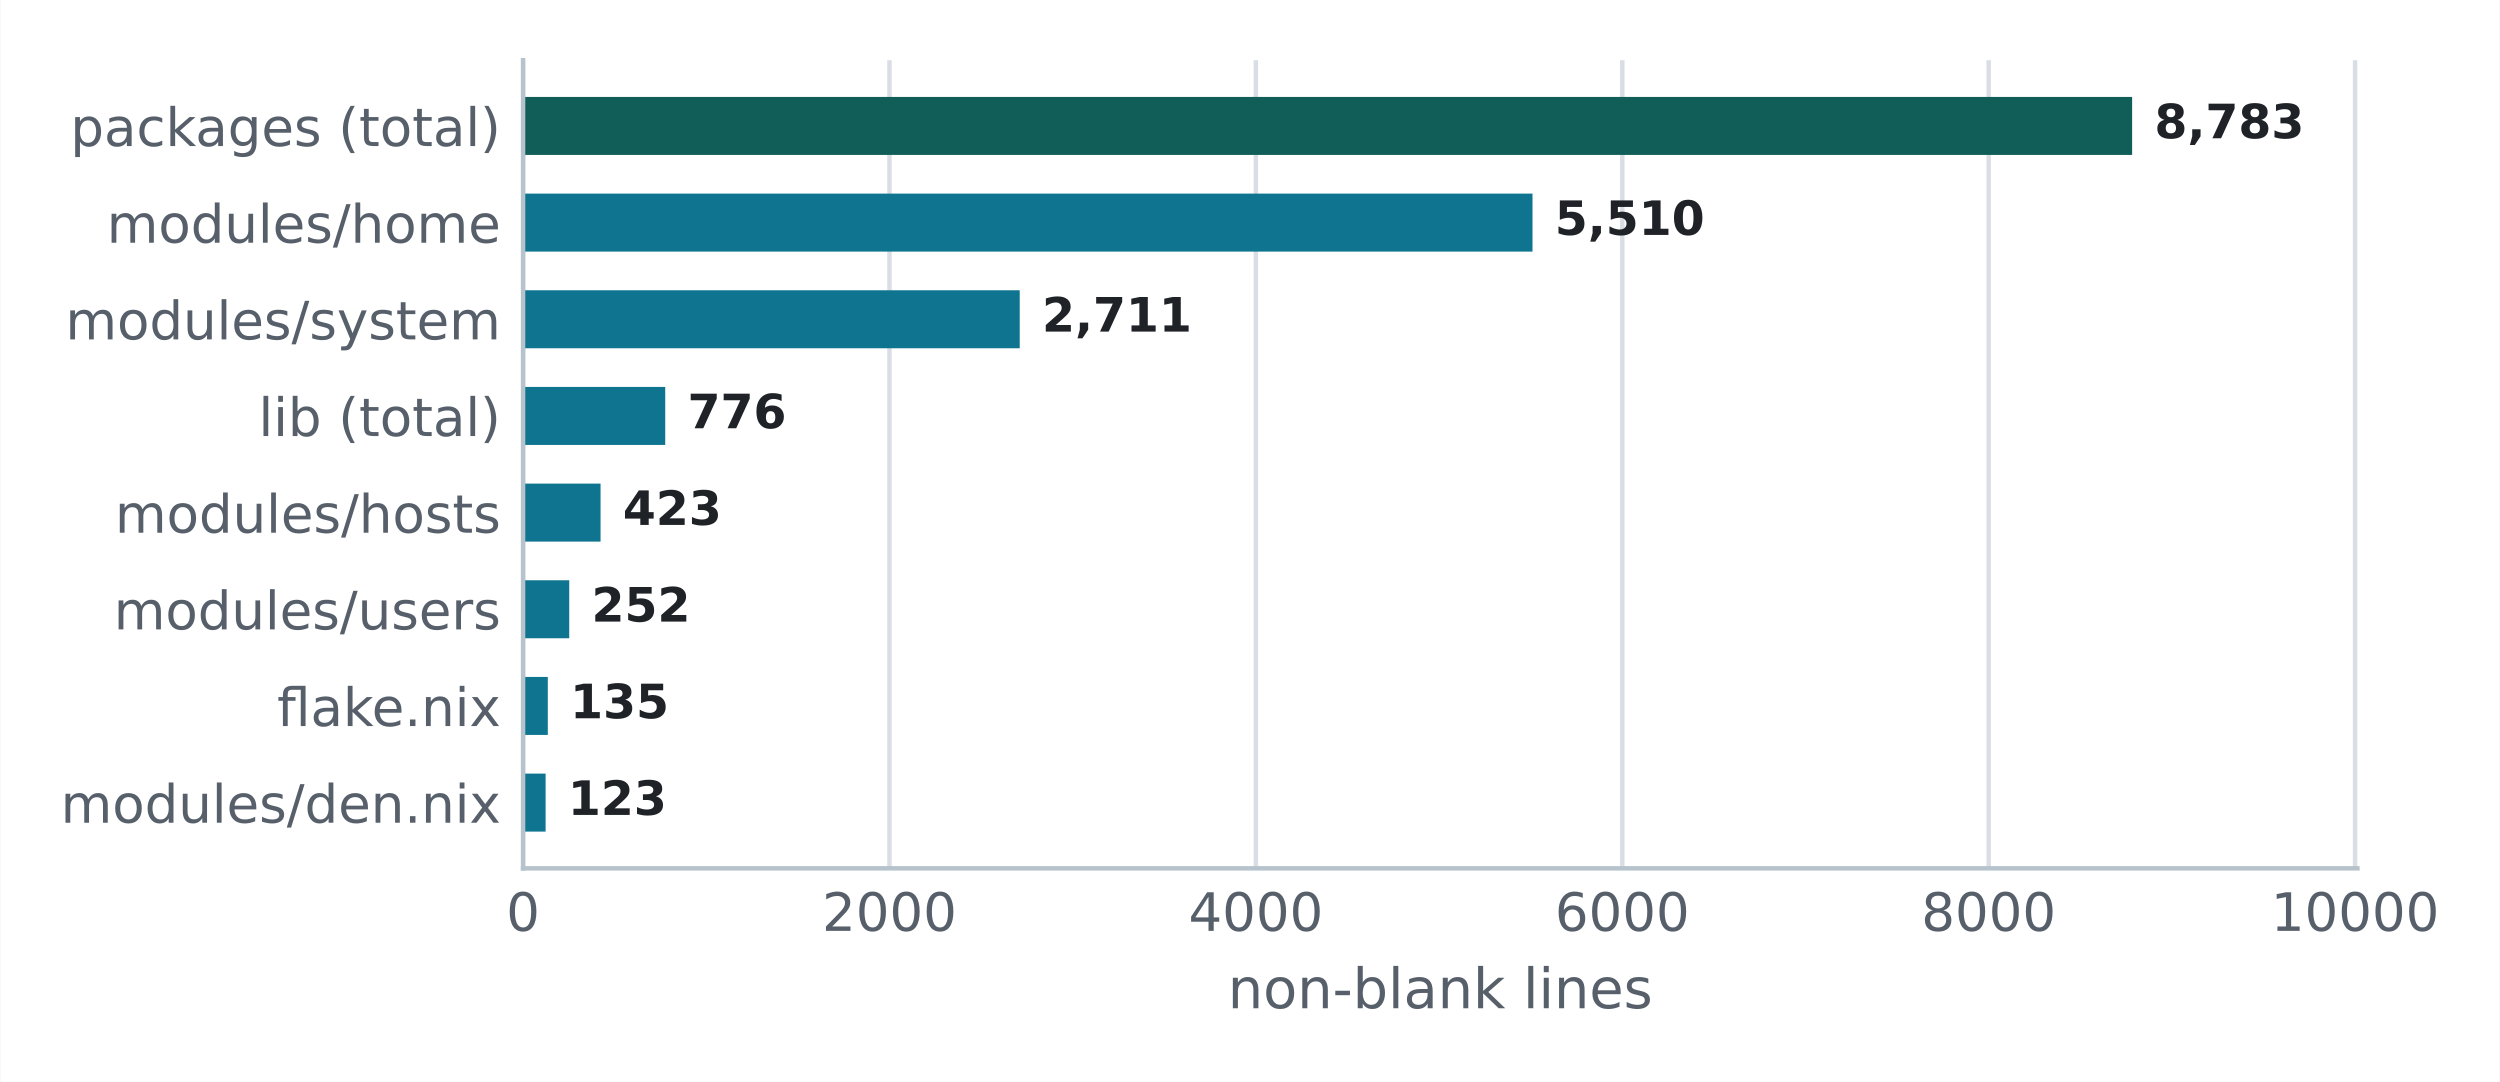
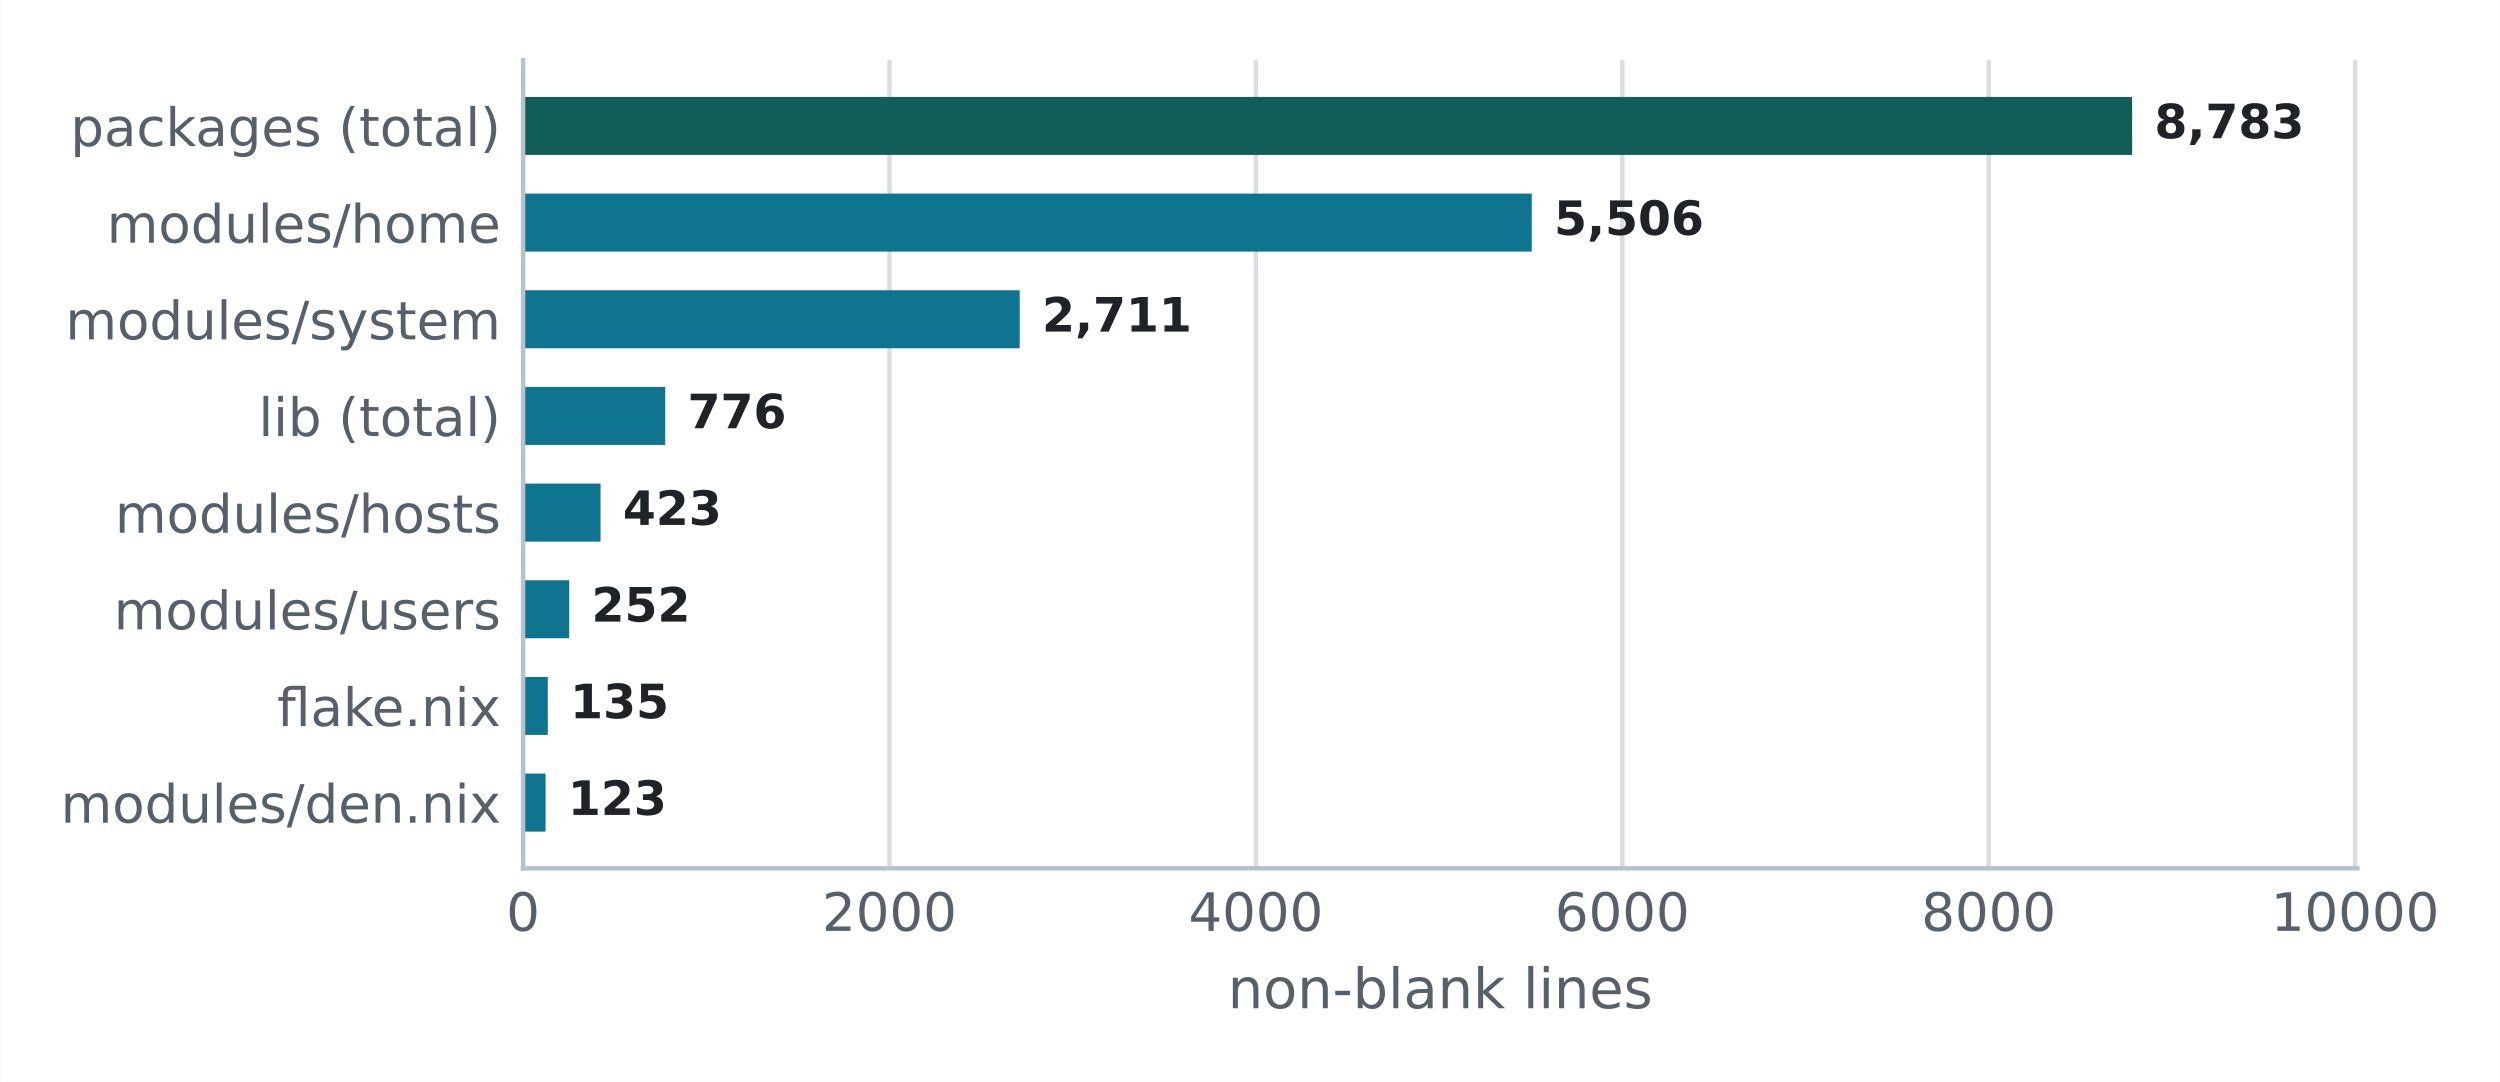
<svg xmlns="http://www.w3.org/2000/svg" xmlns:xlink="http://www.w3.org/1999/xlink" width="996" height="431" viewBox="0 0 448.323 194.078" version="1.1">
  <defs>
    <style type="text/css">*{stroke-linejoin: round; stroke-linecap: butt}</style>
  </defs>
  <g id="figure_1">
    <g id="patch_1">
      <path d="M 0 194.078  L 448.323 194.078  L 448.323 0  L 0 0  z " style="fill: #ffffff" />
    </g>
    <g id="axes_1">
      <g id="patch_2">
        <path d="M 93.751 155.778  L 422.827 155.778  L 422.827 10.8  L 93.751 10.8  z " style="fill: #ffffff" />
      </g>
      <g id="matplotlib.axis_1">
        <g id="xtick_1">
          <g id="line2d_1">
            <path d="M 93.751 155.778  L 93.751 10.8  " clip-path="url(#p21f527a588)" style="fill: none; stroke: #d8dee4; stroke-width: 0.8; stroke-linecap: square" />
          </g>
          <g id="line2d_2" />
          <g id="text_1">
            <g style="fill: #57606a" transform="translate(90.72875 166.9954) scale(0.095 -0.095)">
              <defs>
                <path id="DejaVuSans-13" d="M 2034 4250  Q 1547 4250 1301 3770  Q 1056 3291 1056 2328  Q 1056 1369 1301 889  Q 1547 409 2034 409  Q 2525 409 2770 889  Q 3016 1369 3016 2328  Q 3016 3291 2770 3770  Q 2525 4250 2034 4250  z M 2034 4750  Q 2819 4750 3233 4129  Q 3647 3509 3647 2328  Q 3647 1150 3233 529  Q 2819 -91 2034 -91  Q 1250 -91 836 529  Q 422 1150 422 2328  Q 422 3509 836 4129  Q 1250 4750 2034 4750  z " transform="scale(0.015625)" />
              </defs>
              <use xlink:href="#DejaVuSans-13" />
            </g>
          </g>
        </g>
        <g id="xtick_2">
          <g id="line2d_3">
            <path d="M 159.483 155.778  L 159.483 10.8  " clip-path="url(#p21f527a588)" style="fill: none; stroke: #d8dee4; stroke-width: 0.8; stroke-linecap: square" />
          </g>
          <g id="line2d_4" />
          <g id="text_2">
            <g style="fill: #57606a" transform="translate(147.3944 166.9954) scale(0.095 -0.095)">
              <defs>
                <path id="DejaVuSans-15" d="M 1228 531  L 3431 531  L 3431 0  L 469 0  L 469 531  Q 828 903 1448 1529  Q 2069 2156 2228 2338  Q 2531 2678 2651 2914  Q 2772 3150 2772 3378  Q 2772 3750 2511 3984  Q 2250 4219 1831 4219  Q 1534 4219 1204 4116  Q 875 4013 500 3803  L 500 4441  Q 881 4594 1212 4672  Q 1544 4750 1819 4750  Q 2544 4750 2975 4387  Q 3406 4025 3406 3419  Q 3406 3131 3298 2873  Q 3191 2616 2906 2266  Q 2828 2175 2409 1742  Q 1991 1309 1228 531  z " transform="scale(0.015625)" />
              </defs>
              <use xlink:href="#DejaVuSans-15" />
              <use xlink:href="#DejaVuSans-13" transform="translate(63.625 0)" />
              <use xlink:href="#DejaVuSans-13" transform="translate(127.25 0)" />
              <use xlink:href="#DejaVuSans-13" transform="translate(190.875 0)" />
            </g>
          </g>
        </g>
        <g id="xtick_3">
          <g id="line2d_5">
            <path d="M 225.215 155.778  L 225.215 10.8  " clip-path="url(#p21f527a588)" style="fill: none; stroke: #d8dee4; stroke-width: 0.8; stroke-linecap: square" />
          </g>
          <g id="line2d_6" />
          <g id="text_3">
            <g style="fill: #57606a" transform="translate(213.1267 166.9954) scale(0.095 -0.095)">
              <defs>
                <path id="DejaVuSans-17" d="M 2419 4116  L 825 1625  L 2419 1625  L 2419 4116  z M 2253 4666  L 3047 4666  L 3047 1625  L 3713 1625  L 3713 1100  L 3047 1100  L 3047 0  L 2419 0  L 2419 1100  L 313 1100  L 313 1709  L 2253 4666  z " transform="scale(0.015625)" />
              </defs>
              <use xlink:href="#DejaVuSans-17" />
              <use xlink:href="#DejaVuSans-13" transform="translate(63.625 0)" />
              <use xlink:href="#DejaVuSans-13" transform="translate(127.25 0)" />
              <use xlink:href="#DejaVuSans-13" transform="translate(190.875 0)" />
            </g>
          </g>
        </g>
        <g id="xtick_4">
          <g id="line2d_7">
            <path d="M 290.948 155.778  L 290.948 10.8  " clip-path="url(#p21f527a588)" style="fill: none; stroke: #d8dee4; stroke-width: 0.8; stroke-linecap: square" />
          </g>
          <g id="line2d_8" />
          <g id="text_4">
            <g style="fill: #57606a" transform="translate(278.859 166.9954) scale(0.095 -0.095)">
              <defs>
                <path id="DejaVuSans-19" d="M 2113 2584  Q 1688 2584 1439 2293  Q 1191 2003 1191 1497  Q 1191 994 1439 701  Q 1688 409 2113 409  Q 2538 409 2786 701  Q 3034 994 3034 1497  Q 3034 2003 2786 2293  Q 2538 2584 2113 2584  z M 3366 4563  L 3366 3988  Q 3128 4100 2886 4159  Q 2644 4219 2406 4219  Q 1781 4219 1451 3797  Q 1122 3375 1075 2522  Q 1259 2794 1537 2939  Q 1816 3084 2150 3084  Q 2853 3084 3261 2657  Q 3669 2231 3669 1497  Q 3669 778 3244 343  Q 2819 -91 2113 -91  Q 1303 -91 875 529  Q 447 1150 447 2328  Q 447 3434 972 4092  Q 1497 4750 2381 4750  Q 2619 4750 2861 4703  Q 3103 4656 3366 4563  z " transform="scale(0.015625)" />
              </defs>
              <use xlink:href="#DejaVuSans-19" />
              <use xlink:href="#DejaVuSans-13" transform="translate(63.625 0)" />
              <use xlink:href="#DejaVuSans-13" transform="translate(127.25 0)" />
              <use xlink:href="#DejaVuSans-13" transform="translate(190.875 0)" />
            </g>
          </g>
        </g>
        <g id="xtick_5">
          <g id="line2d_9">
            <path d="M 356.68 155.778  L 356.68 10.8  " clip-path="url(#p21f527a588)" style="fill: none; stroke: #d8dee4; stroke-width: 0.8; stroke-linecap: square" />
          </g>
          <g id="line2d_10" />
          <g id="text_5">
            <g style="fill: #57606a" transform="translate(344.5912 166.9954) scale(0.095 -0.095)">
              <defs>
                <path id="DejaVuSans-1b" d="M 2034 2216  Q 1584 2216 1326 1975  Q 1069 1734 1069 1313  Q 1069 891 1326 650  Q 1584 409 2034 409  Q 2484 409 2743 651  Q 3003 894 3003 1313  Q 3003 1734 2745 1975  Q 2488 2216 2034 2216  z M 1403 2484  Q 997 2584 770 2862  Q 544 3141 544 3541  Q 544 4100 942 4425  Q 1341 4750 2034 4750  Q 2731 4750 3128 4425  Q 3525 4100 3525 3541  Q 3525 3141 3298 2862  Q 3072 2584 2669 2484  Q 3125 2378 3379 2068  Q 3634 1759 3634 1313  Q 3634 634 3220 271  Q 2806 -91 2034 -91  Q 1263 -91 848 271  Q 434 634 434 1313  Q 434 1759 690 2068  Q 947 2378 1403 2484  z M 1172 3481  Q 1172 3119 1398 2916  Q 1625 2713 2034 2713  Q 2441 2713 2670 2916  Q 2900 3119 2900 3481  Q 2900 3844 2670 4047  Q 2441 4250 2034 4250  Q 1625 4250 1398 4047  Q 1172 3844 1172 3481  z " transform="scale(0.015625)" />
              </defs>
              <use xlink:href="#DejaVuSans-1b" />
              <use xlink:href="#DejaVuSans-13" transform="translate(63.625 0)" />
              <use xlink:href="#DejaVuSans-13" transform="translate(127.25 0)" />
              <use xlink:href="#DejaVuSans-13" transform="translate(190.875 0)" />
            </g>
          </g>
        </g>
        <g id="xtick_6">
          <g id="line2d_11">
            <path d="M 422.412 155.778  L 422.412 10.8  " clip-path="url(#p21f527a588)" style="fill: none; stroke: #d8dee4; stroke-width: 0.8; stroke-linecap: square" />
          </g>
          <g id="line2d_12" />
          <g id="text_6">
            <g style="fill: #57606a" transform="translate(407.3013 166.9954) scale(0.095 -0.095)">
              <defs>
                <path id="DejaVuSans-14" d="M 794 531  L 1825 531  L 1825 4091  L 703 3866  L 703 4441  L 1819 4666  L 2450 4666  L 2450 531  L 3481 531  L 3481 0  L 794 0  L 794 531  z " transform="scale(0.015625)" />
              </defs>
              <use xlink:href="#DejaVuSans-14" />
              <use xlink:href="#DejaVuSans-13" transform="translate(63.625 0)" />
              <use xlink:href="#DejaVuSans-13" transform="translate(127.25 0)" />
              <use xlink:href="#DejaVuSans-13" transform="translate(190.875 0)" />
              <use xlink:href="#DejaVuSans-13" transform="translate(254.5 0)" />
            </g>
          </g>
        </g>
        <g id="text_7">
          <g style="fill: #57606a" transform="translate(220.1796 180.8761) scale(0.1 -0.1)">
            <defs>
              <path id="DejaVuSans-51" d="M 3513 2113  L 3513 0  L 2938 0  L 2938 2094  Q 2938 2591 2744 2837  Q 2550 3084 2163 3084  Q 1697 3084 1428 2787  Q 1159 2491 1159 1978  L 1159 0  L 581 0  L 581 3500  L 1159 3500  L 1159 2956  Q 1366 3272 1645 3428  Q 1925 3584 2291 3584  Q 2894 3584 3203 3211  Q 3513 2838 3513 2113  z " transform="scale(0.015625)" />
              <path id="DejaVuSans-52" d="M 1959 3097  Q 1497 3097 1228 2736  Q 959 2375 959 1747  Q 959 1119 1226 758  Q 1494 397 1959 397  Q 2419 397 2687 759  Q 2956 1122 2956 1747  Q 2956 2369 2687 2733  Q 2419 3097 1959 3097  z M 1959 3584  Q 2709 3584 3137 3096  Q 3566 2609 3566 1747  Q 3566 888 3137 398  Q 2709 -91 1959 -91  Q 1206 -91 779 398  Q 353 888 353 1747  Q 353 2609 779 3096  Q 1206 3584 1959 3584  z " transform="scale(0.015625)" />
              <path id="DejaVuSans-10" d="M 313 2009  L 1997 2009  L 1997 1497  L 313 1497  L 313 2009  z " transform="scale(0.015625)" />
              <path id="DejaVuSans-45" d="M 3116 1747  Q 3116 2381 2855 2742  Q 2594 3103 2138 3103  Q 1681 3103 1420 2742  Q 1159 2381 1159 1747  Q 1159 1113 1420 752  Q 1681 391 2138 391  Q 2594 391 2855 752  Q 3116 1113 3116 1747  z M 1159 2969  Q 1341 3281 1617 3432  Q 1894 3584 2278 3584  Q 2916 3584 3314 3078  Q 3713 2572 3713 1747  Q 3713 922 3314 415  Q 2916 -91 2278 -91  Q 1894 -91 1617 61  Q 1341 213 1159 525  L 1159 0  L 581 0  L 581 4863  L 1159 4863  L 1159 2969  z " transform="scale(0.015625)" />
              <path id="DejaVuSans-4f" d="M 603 4863  L 1178 4863  L 1178 0  L 603 0  L 603 4863  z " transform="scale(0.015625)" />
              <path id="DejaVuSans-44" d="M 2194 1759  Q 1497 1759 1228 1600  Q 959 1441 959 1056  Q 959 750 1161 570  Q 1363 391 1709 391  Q 2188 391 2477 730  Q 2766 1069 2766 1631  L 2766 1759  L 2194 1759  z M 3341 1997  L 3341 0  L 2766 0  L 2766 531  Q 2569 213 2275 61  Q 1981 -91 1556 -91  Q 1019 -91 701 211  Q 384 513 384 1019  Q 384 1609 779 1909  Q 1175 2209 1959 2209  L 2766 2209  L 2766 2266  Q 2766 2663 2505 2880  Q 2244 3097 1772 3097  Q 1472 3097 1187 3025  Q 903 2953 641 2809  L 641 3341  Q 956 3463 1253 3523  Q 1550 3584 1831 3584  Q 2591 3584 2966 3190  Q 3341 2797 3341 1997  z " transform="scale(0.015625)" />
              <path id="DejaVuSans-4e" d="M 581 4863  L 1159 4863  L 1159 1991  L 2875 3500  L 3609 3500  L 1753 1863  L 3688 0  L 2938 0  L 1159 1709  L 1159 0  L 581 0  L 581 4863  z " transform="scale(0.015625)" />
              <path id="DejaVuSans-3" transform="scale(0.015625)" />
              <path id="DejaVuSans-4c" d="M 603 3500  L 1178 3500  L 1178 0  L 603 0  L 603 3500  z M 603 4863  L 1178 4863  L 1178 4134  L 603 4134  L 603 4863  z " transform="scale(0.015625)" />
              <path id="DejaVuSans-48" d="M 3597 1894  L 3597 1613  L 953 1613  Q 991 1019 1311 708  Q 1631 397 2203 397  Q 2534 397 2845 478  Q 3156 559 3463 722  L 3463 178  Q 3153 47 2828 -22  Q 2503 -91 2169 -91  Q 1331 -91 842 396  Q 353 884 353 1716  Q 353 2575 817 3079  Q 1281 3584 2069 3584  Q 2775 3584 3186 3129  Q 3597 2675 3597 1894  z M 3022 2063  Q 3016 2534 2758 2815  Q 2500 3097 2075 3097  Q 1594 3097 1305 2825  Q 1016 2553 972 2059  L 3022 2063  z " transform="scale(0.015625)" />
              <path id="DejaVuSans-56" d="M 2834 3397  L 2834 2853  Q 2591 2978 2328 3040  Q 2066 3103 1784 3103  Q 1356 3103 1142 2972  Q 928 2841 928 2578  Q 928 2378 1081 2264  Q 1234 2150 1697 2047  L 1894 2003  Q 2506 1872 2764 1633  Q 3022 1394 3022 966  Q 3022 478 2636 193  Q 2250 -91 1575 -91  Q 1294 -91 989 -36  Q 684 19 347 128  L 347 722  Q 666 556 975 473  Q 1284 391 1588 391  Q 1994 391 2212 530  Q 2431 669 2431 922  Q 2431 1156 2273 1281  Q 2116 1406 1581 1522  L 1381 1569  Q 847 1681 609 1914  Q 372 2147 372 2553  Q 372 3047 722 3315  Q 1072 3584 1716 3584  Q 2034 3584 2315 3537  Q 2597 3491 2834 3397  z " transform="scale(0.015625)" />
            </defs>
            <use xlink:href="#DejaVuSans-51" />
            <use xlink:href="#DejaVuSans-52" transform="translate(63.375 0)" />
            <use xlink:href="#DejaVuSans-51" transform="translate(124.5625 0)" />
            <use xlink:href="#DejaVuSans-10" transform="translate(187.9375 0)" />
            <use xlink:href="#DejaVuSans-45" transform="translate(224.0156 0)" />
            <use xlink:href="#DejaVuSans-4f" transform="translate(287.5 0)" />
            <use xlink:href="#DejaVuSans-44" transform="translate(315.2812 0)" />
            <use xlink:href="#DejaVuSans-51" transform="translate(376.5625 0)" />
            <use xlink:href="#DejaVuSans-4e" transform="translate(439.9375 0)" />
            <use xlink:href="#DejaVuSans-3" transform="translate(497.8438 0)" />
            <use xlink:href="#DejaVuSans-4f" transform="translate(529.625 0)" />
            <use xlink:href="#DejaVuSans-4c" transform="translate(557.4062 0)" />
            <use xlink:href="#DejaVuSans-51" transform="translate(585.1875 0)" />
            <use xlink:href="#DejaVuSans-48" transform="translate(648.5625 0)" />
            <use xlink:href="#DejaVuSans-56" transform="translate(710.0938 0)" />
          </g>
        </g>
      </g>
      <g id="matplotlib.axis_2">
        <g id="ytick_1">
          <g id="line2d_13" />
          <g id="text_8">
            <g style="fill: #57606a" transform="translate(10.8 147.5945) scale(0.095 -0.095)">
              <defs>
                <path id="DejaVuSans-50" d="M 3328 2828  Q 3544 3216 3844 3400  Q 4144 3584 4550 3584  Q 5097 3584 5394 3201  Q 5691 2819 5691 2113  L 5691 0  L 5113 0  L 5113 2094  Q 5113 2597 4934 2840  Q 4756 3084 4391 3084  Q 3944 3084 3684 2787  Q 3425 2491 3425 1978  L 3425 0  L 2847 0  L 2847 2094  Q 2847 2600 2669 2842  Q 2491 3084 2119 3084  Q 1678 3084 1418 2786  Q 1159 2488 1159 1978  L 1159 0  L 581 0  L 581 3500  L 1159 3500  L 1159 2956  Q 1356 3278 1631 3431  Q 1906 3584 2284 3584  Q 2666 3584 2933 3390  Q 3200 3197 3328 2828  z " transform="scale(0.015625)" />
                <path id="DejaVuSans-47" d="M 2906 2969  L 2906 4863  L 3481 4863  L 3481 0  L 2906 0  L 2906 525  Q 2725 213 2448 61  Q 2172 -91 1784 -91  Q 1150 -91 751 415  Q 353 922 353 1747  Q 353 2572 751 3078  Q 1150 3584 1784 3584  Q 2172 3584 2448 3432  Q 2725 3281 2906 2969  z M 947 1747  Q 947 1113 1208 752  Q 1469 391 1925 391  Q 2381 391 2643 752  Q 2906 1113 2906 1747  Q 2906 2381 2643 2742  Q 2381 3103 1925 3103  Q 1469 3103 1208 2742  Q 947 2381 947 1747  z " transform="scale(0.015625)" />
                <path id="DejaVuSans-58" d="M 544 1381  L 544 3500  L 1119 3500  L 1119 1403  Q 1119 906 1312 657  Q 1506 409 1894 409  Q 2359 409 2629 706  Q 2900 1003 2900 1516  L 2900 3500  L 3475 3500  L 3475 0  L 2900 0  L 2900 538  Q 2691 219 2414 64  Q 2138 -91 1772 -91  Q 1169 -91 856 284  Q 544 659 544 1381  z M 1991 3584  L 1991 3584  z " transform="scale(0.015625)" />
                <path id="DejaVuSans-12" d="M 1625 4666  L 2156 4666  L 531 -594  L 0 -594  L 1625 4666  z " transform="scale(0.015625)" />
                <path id="DejaVuSans-11" d="M 684 794  L 1344 794  L 1344 0  L 684 0  L 684 794  z " transform="scale(0.015625)" />
                <path id="DejaVuSans-5b" d="M 3513 3500  L 2247 1797  L 3578 0  L 2900 0  L 1881 1375  L 863 0  L 184 0  L 1544 1831  L 300 3500  L 978 3500  L 1906 2253  L 2834 3500  L 3513 3500  z " transform="scale(0.015625)" />
              </defs>
              <use xlink:href="#DejaVuSans-50" />
              <use xlink:href="#DejaVuSans-52" transform="translate(97.40625 0)" />
              <use xlink:href="#DejaVuSans-47" transform="translate(158.5938 0)" />
              <use xlink:href="#DejaVuSans-58" transform="translate(222.0781 0)" />
              <use xlink:href="#DejaVuSans-4f" transform="translate(285.4531 0)" />
              <use xlink:href="#DejaVuSans-48" transform="translate(313.2344 0)" />
              <use xlink:href="#DejaVuSans-56" transform="translate(374.7656 0)" />
              <use xlink:href="#DejaVuSans-12" transform="translate(426.8594 0)" />
              <use xlink:href="#DejaVuSans-47" transform="translate(460.5469 0)" />
              <use xlink:href="#DejaVuSans-48" transform="translate(524.0312 0)" />
              <use xlink:href="#DejaVuSans-51" transform="translate(585.5625 0)" />
              <use xlink:href="#DejaVuSans-11" transform="translate(648.9375 0)" />
              <use xlink:href="#DejaVuSans-51" transform="translate(680.7188 0)" />
              <use xlink:href="#DejaVuSans-4c" transform="translate(744.0938 0)" />
              <use xlink:href="#DejaVuSans-5b" transform="translate(771.875 0)" />
            </g>
          </g>
        </g>
        <g id="ytick_2">
          <g id="line2d_14" />
          <g id="text_9">
            <g style="fill: #57606a" transform="translate(49.6357 130.2526) scale(0.095 -0.095)">
              <defs>
                <path id="DejaVuSans-13b0" d="M 1831 4863  L 3431 4863  L 3431 0  L 2853 0  L 2853 4384  L 1825 4384  Q 1516 4384 1395 4259  Q 1275 4134 1275 3809  L 1275 3500  L 2222 3500  L 2222 3053  L 1275 3053  L 1275 0  L 697 0  L 697 3053  L 147 3053  L 147 3500  L 697 3500  L 697 3744  Q 697 4328 969 4595  Q 1241 4863 1831 4863  z " transform="scale(0.015625)" />
              </defs>
              <use xlink:href="#DejaVuSans-13b0" />
              <use xlink:href="#DejaVuSans-44" transform="translate(62.98438 0)" />
              <use xlink:href="#DejaVuSans-4e" transform="translate(124.2656 0)" />
              <use xlink:href="#DejaVuSans-48" transform="translate(178.6094 0)" />
              <use xlink:href="#DejaVuSans-11" transform="translate(240.1406 0)" />
              <use xlink:href="#DejaVuSans-51" transform="translate(271.9219 0)" />
              <use xlink:href="#DejaVuSans-4c" transform="translate(335.2969 0)" />
              <use xlink:href="#DejaVuSans-5b" transform="translate(363.0781 0)" />
            </g>
          </g>
        </g>
        <g id="ytick_3">
          <g id="line2d_15" />
          <g id="text_10">
            <g style="fill: #57606a" transform="translate(20.32969 112.9108) scale(0.095 -0.095)">
              <defs>
                <path id="DejaVuSans-55" d="M 2631 2963  Q 2534 3019 2420 3045  Q 2306 3072 2169 3072  Q 1681 3072 1420 2755  Q 1159 2438 1159 1844  L 1159 0  L 581 0  L 581 3500  L 1159 3500  L 1159 2956  Q 1341 3275 1631 3429  Q 1922 3584 2338 3584  Q 2397 3584 2469 3576  Q 2541 3569 2628 3553  L 2631 2963  z " transform="scale(0.015625)" />
              </defs>
              <use xlink:href="#DejaVuSans-50" />
              <use xlink:href="#DejaVuSans-52" transform="translate(97.40625 0)" />
              <use xlink:href="#DejaVuSans-47" transform="translate(158.5938 0)" />
              <use xlink:href="#DejaVuSans-58" transform="translate(222.0781 0)" />
              <use xlink:href="#DejaVuSans-4f" transform="translate(285.4531 0)" />
              <use xlink:href="#DejaVuSans-48" transform="translate(313.2344 0)" />
              <use xlink:href="#DejaVuSans-56" transform="translate(374.7656 0)" />
              <use xlink:href="#DejaVuSans-12" transform="translate(426.8594 0)" />
              <use xlink:href="#DejaVuSans-58" transform="translate(460.5469 0)" />
              <use xlink:href="#DejaVuSans-56" transform="translate(523.9219 0)" />
              <use xlink:href="#DejaVuSans-48" transform="translate(576.0156 0)" />
              <use xlink:href="#DejaVuSans-55" transform="translate(637.5469 0)" />
              <use xlink:href="#DejaVuSans-56" transform="translate(678.6562 0)" />
            </g>
          </g>
        </g>
        <g id="ytick_4">
          <g id="line2d_16" />
          <g id="text_11">
            <g style="fill: #57606a" transform="translate(20.54344 95.569) scale(0.095 -0.095)">
              <defs>
                <path id="DejaVuSans-4b" d="M 3513 2113  L 3513 0  L 2938 0  L 2938 2094  Q 2938 2591 2744 2837  Q 2550 3084 2163 3084  Q 1697 3084 1428 2787  Q 1159 2491 1159 1978  L 1159 0  L 581 0  L 581 4863  L 1159 4863  L 1159 2956  Q 1366 3272 1645 3428  Q 1925 3584 2291 3584  Q 2894 3584 3203 3211  Q 3513 2838 3513 2113  z " transform="scale(0.015625)" />
                <path id="DejaVuSans-57" d="M 1172 4494  L 1172 3500  L 2356 3500  L 2356 3053  L 1172 3053  L 1172 1153  Q 1172 725 1289 603  Q 1406 481 1766 481  L 2356 481  L 2356 0  L 1766 0  Q 1100 0 847 248  Q 594 497 594 1153  L 594 3053  L 172 3053  L 172 3500  L 594 3500  L 594 4494  L 1172 4494  z " transform="scale(0.015625)" />
              </defs>
              <use xlink:href="#DejaVuSans-50" />
              <use xlink:href="#DejaVuSans-52" transform="translate(97.40625 0)" />
              <use xlink:href="#DejaVuSans-47" transform="translate(158.5938 0)" />
              <use xlink:href="#DejaVuSans-58" transform="translate(222.0781 0)" />
              <use xlink:href="#DejaVuSans-4f" transform="translate(285.4531 0)" />
              <use xlink:href="#DejaVuSans-48" transform="translate(313.2344 0)" />
              <use xlink:href="#DejaVuSans-56" transform="translate(374.7656 0)" />
              <use xlink:href="#DejaVuSans-12" transform="translate(426.8594 0)" />
              <use xlink:href="#DejaVuSans-4b" transform="translate(460.5469 0)" />
              <use xlink:href="#DejaVuSans-52" transform="translate(523.9219 0)" />
              <use xlink:href="#DejaVuSans-56" transform="translate(585.1094 0)" />
              <use xlink:href="#DejaVuSans-57" transform="translate(637.2031 0)" />
              <use xlink:href="#DejaVuSans-56" transform="translate(676.4062 0)" />
            </g>
          </g>
        </g>
        <g id="ytick_5">
          <g id="line2d_17" />
          <g id="text_12">
            <g style="fill: #57606a" transform="translate(46.28695 78.22717) scale(0.095 -0.095)">
              <defs>
                <path id="DejaVuSans-b" d="M 1984 4856  Q 1566 4138 1362 3434  Q 1159 2731 1159 2009  Q 1159 1288 1364 580  Q 1569 -128 1984 -844  L 1484 -844  Q 1016 -109 783 600  Q 550 1309 550 2009  Q 550 2706 781 3412  Q 1013 4119 1484 4856  L 1984 4856  z " transform="scale(0.015625)" />
                <path id="DejaVuSans-c" d="M 513 4856  L 1013 4856  Q 1481 4119 1714 3412  Q 1947 2706 1947 2009  Q 1947 1309 1714 600  Q 1481 -109 1013 -844  L 513 -844  Q 928 -128 1133 580  Q 1338 1288 1338 2009  Q 1338 2731 1133 3434  Q 928 4138 513 4856  z " transform="scale(0.015625)" />
              </defs>
              <use xlink:href="#DejaVuSans-4f" />
              <use xlink:href="#DejaVuSans-4c" transform="translate(27.78125 0)" />
              <use xlink:href="#DejaVuSans-45" transform="translate(55.5625 0)" />
              <use xlink:href="#DejaVuSans-3" transform="translate(119.0469 0)" />
              <use xlink:href="#DejaVuSans-b" transform="translate(150.8281 0)" />
              <use xlink:href="#DejaVuSans-57" transform="translate(189.8438 0)" />
              <use xlink:href="#DejaVuSans-52" transform="translate(229.0469 0)" />
              <use xlink:href="#DejaVuSans-57" transform="translate(290.2344 0)" />
              <use xlink:href="#DejaVuSans-44" transform="translate(329.4375 0)" />
              <use xlink:href="#DejaVuSans-4f" transform="translate(390.7188 0)" />
              <use xlink:href="#DejaVuSans-c" transform="translate(418.5 0)" />
            </g>
          </g>
        </g>
        <g id="ytick_6">
          <g id="line2d_18" />
          <g id="text_13">
            <g style="fill: #57606a" transform="translate(11.655 60.88535) scale(0.095 -0.095)">
              <defs>
                <path id="DejaVuSans-5c" d="M 2059 -325  Q 1816 -950 1584 -1140  Q 1353 -1331 966 -1331  L 506 -1331  L 506 -850  L 844 -850  Q 1081 -850 1212 -737  Q 1344 -625 1503 -206  L 1606 56  L 191 3500  L 800 3500  L 1894 763  L 2988 3500  L 3597 3500  L 2059 -325  z " transform="scale(0.015625)" />
              </defs>
              <use xlink:href="#DejaVuSans-50" />
              <use xlink:href="#DejaVuSans-52" transform="translate(97.40625 0)" />
              <use xlink:href="#DejaVuSans-47" transform="translate(158.5938 0)" />
              <use xlink:href="#DejaVuSans-58" transform="translate(222.0781 0)" />
              <use xlink:href="#DejaVuSans-4f" transform="translate(285.4531 0)" />
              <use xlink:href="#DejaVuSans-48" transform="translate(313.2344 0)" />
              <use xlink:href="#DejaVuSans-56" transform="translate(374.7656 0)" />
              <use xlink:href="#DejaVuSans-12" transform="translate(426.8594 0)" />
              <use xlink:href="#DejaVuSans-56" transform="translate(460.5469 0)" />
              <use xlink:href="#DejaVuSans-5c" transform="translate(512.6406 0)" />
              <use xlink:href="#DejaVuSans-56" transform="translate(571.8281 0)" />
              <use xlink:href="#DejaVuSans-57" transform="translate(623.9219 0)" />
              <use xlink:href="#DejaVuSans-48" transform="translate(663.125 0)" />
              <use xlink:href="#DejaVuSans-50" transform="translate(724.6562 0)" />
            </g>
          </g>
        </g>
        <g id="ytick_7">
          <g id="line2d_19" />
          <g id="text_14">
            <g style="fill: #57606a" transform="translate(19.06648 43.54352) scale(0.095 -0.095)">
              <use xlink:href="#DejaVuSans-50" />
              <use xlink:href="#DejaVuSans-52" transform="translate(97.40625 0)" />
              <use xlink:href="#DejaVuSans-47" transform="translate(158.5938 0)" />
              <use xlink:href="#DejaVuSans-58" transform="translate(222.0781 0)" />
              <use xlink:href="#DejaVuSans-4f" transform="translate(285.4531 0)" />
              <use xlink:href="#DejaVuSans-48" transform="translate(313.2344 0)" />
              <use xlink:href="#DejaVuSans-56" transform="translate(374.7656 0)" />
              <use xlink:href="#DejaVuSans-12" transform="translate(426.8594 0)" />
              <use xlink:href="#DejaVuSans-4b" transform="translate(460.5469 0)" />
              <use xlink:href="#DejaVuSans-52" transform="translate(523.9219 0)" />
              <use xlink:href="#DejaVuSans-50" transform="translate(585.1094 0)" />
              <use xlink:href="#DejaVuSans-48" transform="translate(682.5156 0)" />
            </g>
          </g>
        </g>
        <g id="ytick_8">
          <g id="line2d_20" />
          <g id="text_15">
            <g style="fill: #57606a" transform="translate(12.5382 26.2017) scale(0.095 -0.095)">
              <defs>
                <path id="DejaVuSans-53" d="M 1159 525  L 1159 -1331  L 581 -1331  L 581 3500  L 1159 3500  L 1159 2969  Q 1341 3281 1617 3432  Q 1894 3584 2278 3584  Q 2916 3584 3314 3078  Q 3713 2572 3713 1747  Q 3713 922 3314 415  Q 2916 -91 2278 -91  Q 1894 -91 1617 61  Q 1341 213 1159 525  z M 3116 1747  Q 3116 2381 2855 2742  Q 2594 3103 2138 3103  Q 1681 3103 1420 2742  Q 1159 2381 1159 1747  Q 1159 1113 1420 752  Q 1681 391 2138 391  Q 2594 391 2855 752  Q 3116 1113 3116 1747  z " transform="scale(0.015625)" />
                <path id="DejaVuSans-46" d="M 3122 3366  L 3122 2828  Q 2878 2963 2633 3030  Q 2388 3097 2138 3097  Q 1578 3097 1268 2742  Q 959 2388 959 1747  Q 959 1106 1268 751  Q 1578 397 2138 397  Q 2388 397 2633 464  Q 2878 531 3122 666  L 3122 134  Q 2881 22 2623 -34  Q 2366 -91 2075 -91  Q 1284 -91 818 406  Q 353 903 353 1747  Q 353 2603 823 3093  Q 1294 3584 2113 3584  Q 2378 3584 2631 3529  Q 2884 3475 3122 3366  z " transform="scale(0.015625)" />
                <path id="DejaVuSans-4a" d="M 2906 1791  Q 2906 2416 2648 2759  Q 2391 3103 1925 3103  Q 1463 3103 1205 2759  Q 947 2416 947 1791  Q 947 1169 1205 825  Q 1463 481 1925 481  Q 2391 481 2648 825  Q 2906 1169 2906 1791  z M 3481 434  Q 3481 -459 3084 -895  Q 2688 -1331 1869 -1331  Q 1566 -1331 1297 -1286  Q 1028 -1241 775 -1147  L 775 -588  Q 1028 -725 1275 -790  Q 1522 -856 1778 -856  Q 2344 -856 2625 -561  Q 2906 -266 2906 331  L 2906 616  Q 2728 306 2450 153  Q 2172 0 1784 0  Q 1141 0 747 490  Q 353 981 353 1791  Q 353 2603 747 3093  Q 1141 3584 1784 3584  Q 2172 3584 2450 3431  Q 2728 3278 2906 2969  L 2906 3500  L 3481 3500  L 3481 434  z " transform="scale(0.015625)" />
              </defs>
              <use xlink:href="#DejaVuSans-53" />
              <use xlink:href="#DejaVuSans-44" transform="translate(63.48438 0)" />
              <use xlink:href="#DejaVuSans-46" transform="translate(124.7656 0)" />
              <use xlink:href="#DejaVuSans-4e" transform="translate(179.75 0)" />
              <use xlink:href="#DejaVuSans-44" transform="translate(235.9062 0)" />
              <use xlink:href="#DejaVuSans-4a" transform="translate(297.1875 0)" />
              <use xlink:href="#DejaVuSans-48" transform="translate(360.6719 0)" />
              <use xlink:href="#DejaVuSans-56" transform="translate(422.2031 0)" />
              <use xlink:href="#DejaVuSans-3" transform="translate(474.2969 0)" />
              <use xlink:href="#DejaVuSans-b" transform="translate(506.0781 0)" />
              <use xlink:href="#DejaVuSans-57" transform="translate(545.0938 0)" />
              <use xlink:href="#DejaVuSans-52" transform="translate(584.2969 0)" />
              <use xlink:href="#DejaVuSans-57" transform="translate(645.4844 0)" />
              <use xlink:href="#DejaVuSans-44" transform="translate(684.6875 0)" />
              <use xlink:href="#DejaVuSans-4f" transform="translate(745.9688 0)" />
              <use xlink:href="#DejaVuSans-c" transform="translate(773.75 0)" />
            </g>
          </g>
        </g>
      </g>
      <g id="patch_3">
        <path d="M 93.751 149.188  L 97.793 149.188  L 97.793 138.783  L 93.751 138.783  z " clip-path="url(#p21f527a588)" style="fill: #0e7490" />
      </g>
      <g id="patch_4">
        <path d="M 93.751 131.846  L 98.188 131.846  L 98.188 121.441  L 93.751 121.441  z " clip-path="url(#p21f527a588)" style="fill: #0e7490" />
      </g>
      <g id="patch_5">
        <path d="M 93.751 114.504  L 102.033 114.504  L 102.033 104.099  L 93.751 104.099  z " clip-path="url(#p21f527a588)" style="fill: #0e7490" />
      </g>
      <g id="patch_6">
        <path d="M 93.751 97.162  L 107.653 97.162  L 107.653 86.757  L 93.751 86.757  z " clip-path="url(#p21f527a588)" style="fill: #0e7490" />
      </g>
      <g id="patch_7">
        <path d="M 93.751 79.82  L 119.255 79.82  L 119.255 69.415  L 93.751 69.415  z " clip-path="url(#p21f527a588)" style="fill: #0e7490" />
      </g>
      <g id="patch_8">
        <path d="M 93.751 62.479  L 182.851 62.479  L 182.851 52.074  L 93.751 52.074  z " clip-path="url(#p21f527a588)" style="fill: #0e7490" />
      </g>
      <g id="patch_9">
-         <path d="M 93.751 45.137  L 274.843 45.137  L 274.843 34.732  L 93.751 34.732  z " clip-path="url(#p21f527a588)" style="fill: #0e7490" />
+         <path d="M 93.751 45.137  L 274.712 45.137  L 274.712 34.732  L 93.751 34.732  z " clip-path="url(#p21f527a588)" style="fill: #0e7490" />
      </g>
      <g id="patch_10">
        <path d="M 93.751 27.795  L 382.414 27.795  L 382.414 17.39  L 93.751 17.39  z " clip-path="url(#p21f527a588)" style="fill: #115e59" />
      </g>
      <g id="patch_11">
        <path d="M 93.751 155.778  L 93.751 10.8  " style="fill: none; stroke: #b6c2cc; stroke-width: 0.8; stroke-linejoin: miter; stroke-linecap: square" />
      </g>
      <g id="patch_12">
        <path d="M 93.751 155.778  L 422.827 155.778  " style="fill: none; stroke: #b6c2cc; stroke-width: 0.8; stroke-linejoin: miter; stroke-linecap: square" />
      </g>
      <g id="text_16">
        <g style="fill: #1f2328" transform="translate(101.7935 146.1932) scale(0.085 -0.085)">
          <defs>
            <path id="DejaVuSans-Bold-14" d="M 750 831  L 1813 831  L 1813 3847  L 722 3622  L 722 4441  L 1806 4666  L 2950 4666  L 2950 831  L 4013 831  L 4013 0  L 750 0  L 750 831  z " transform="scale(0.015625)" />
            <path id="DejaVuSans-Bold-15" d="M 1844 884  L 3897 884  L 3897 0  L 506 0  L 506 884  L 2209 2388  Q 2438 2594 2547 2791  Q 2656 2988 2656 3200  Q 2656 3528 2436 3728  Q 2216 3928 1850 3928  Q 1569 3928 1234 3808  Q 900 3688 519 3450  L 519 4475  Q 925 4609 1322 4679  Q 1719 4750 2100 4750  Q 2938 4750 3402 4381  Q 3866 4013 3866 3353  Q 3866 2972 3669 2642  Q 3472 2313 2841 1759  L 1844 884  z " transform="scale(0.015625)" />
            <path id="DejaVuSans-Bold-16" d="M 2981 2516  Q 3453 2394 3698 2092  Q 3944 1791 3944 1325  Q 3944 631 3412 270  Q 2881 -91 1863 -91  Q 1503 -91 1142 -33  Q 781 25 428 141  L 428 1069  Q 766 900 1098 814  Q 1431 728 1753 728  Q 2231 728 2486 893  Q 2741 1059 2741 1369  Q 2741 1688 2480 1852  Q 2219 2016 1709 2016  L 1228 2016  L 1228 2791  L 1734 2791  Q 2188 2791 2409 2933  Q 2631 3075 2631 3366  Q 2631 3634 2415 3781  Q 2200 3928 1806 3928  Q 1516 3928 1219 3862  Q 922 3797 628 3669  L 628 4550  Q 984 4650 1334 4700  Q 1684 4750 2022 4750  Q 2931 4750 3382 4451  Q 3834 4153 3834 3553  Q 3834 3144 3618 2883  Q 3403 2622 2981 2516  z " transform="scale(0.015625)" />
          </defs>
          <use xlink:href="#DejaVuSans-Bold-14" />
          <use xlink:href="#DejaVuSans-Bold-15" transform="translate(69.57812 0)" />
          <use xlink:href="#DejaVuSans-Bold-16" transform="translate(139.1562 0)" />
        </g>
      </g>
      <g id="text_17">
        <g style="fill: #1f2328" transform="translate(102.1879 128.8514) scale(0.085 -0.085)">
          <defs>
            <path id="DejaVuSans-Bold-18" d="M 678 4666  L 3669 4666  L 3669 3781  L 1638 3781  L 1638 3059  Q 1775 3097 1914 3117  Q 2053 3138 2203 3138  Q 3056 3138 3531 2711  Q 4006 2284 4006 1522  Q 4006 766 3489 337  Q 2972 -91 2053 -91  Q 1656 -91 1267 -14  Q 878 63 494 219  L 494 1166  Q 875 947 1217 837  Q 1559 728 1863 728  Q 2300 728 2551 942  Q 2803 1156 2803 1522  Q 2803 1891 2551 2103  Q 2300 2316 1863 2316  Q 1603 2316 1309 2248  Q 1016 2181 678 2041  L 678 4666  z " transform="scale(0.015625)" />
          </defs>
          <use xlink:href="#DejaVuSans-Bold-14" />
          <use xlink:href="#DejaVuSans-Bold-16" transform="translate(69.57812 0)" />
          <use xlink:href="#DejaVuSans-Bold-18" transform="translate(139.1562 0)" />
        </g>
      </g>
      <g id="text_18">
        <g style="fill: #1f2328" transform="translate(106.0332 111.5096) scale(0.085 -0.085)">
          <use xlink:href="#DejaVuSans-Bold-15" />
          <use xlink:href="#DejaVuSans-Bold-18" transform="translate(69.57812 0)" />
          <use xlink:href="#DejaVuSans-Bold-15" transform="translate(139.1562 0)" />
        </g>
      </g>
      <g id="text_19">
        <g style="fill: #1f2328" transform="translate(111.6533 94.16775) scale(0.085 -0.085)">
          <defs>
            <path id="DejaVuSans-Bold-17" d="M 2356 3675  L 1038 1722  L 2356 1722  L 2356 3675  z M 2156 4666  L 3494 4666  L 3494 1722  L 4159 1722  L 4159 850  L 3494 850  L 3494 0  L 2356 0  L 2356 850  L 288 850  L 288 1881  L 2156 4666  z " transform="scale(0.015625)" />
          </defs>
          <use xlink:href="#DejaVuSans-Bold-17" />
          <use xlink:href="#DejaVuSans-Bold-15" transform="translate(69.57812 0)" />
          <use xlink:href="#DejaVuSans-Bold-16" transform="translate(139.1562 0)" />
        </g>
      </g>
      <g id="text_20">
        <g style="fill: #1f2328" transform="translate(123.2551 76.82592) scale(0.085 -0.085)">
          <defs>
            <path id="DejaVuSans-Bold-1a" d="M 428 4666  L 3944 4666  L 3944 3988  L 2125 0  L 953 0  L 2675 3781  L 428 3781  L 428 4666  z " transform="scale(0.015625)" />
            <path id="DejaVuSans-Bold-19" d="M 2316 2303  Q 2000 2303 1842 2098  Q 1684 1894 1684 1484  Q 1684 1075 1842 870  Q 2000 666 2316 666  Q 2634 666 2792 870  Q 2950 1075 2950 1484  Q 2950 1894 2792 2098  Q 2634 2303 2316 2303  z M 3803 4544  L 3803 3681  Q 3506 3822 3243 3889  Q 2981 3956 2731 3956  Q 2194 3956 1894 3657  Q 1594 3359 1544 2772  Q 1750 2925 1990 3001  Q 2231 3078 2516 3078  Q 3231 3078 3670 2659  Q 4109 2241 4109 1563  Q 4109 813 3618 361  Q 3128 -91 2303 -91  Q 1394 -91 895 523  Q 397 1138 397 2266  Q 397 3422 980 4083  Q 1563 4744 2578 4744  Q 2900 4744 3203 4694  Q 3506 4644 3803 4544  z " transform="scale(0.015625)" />
          </defs>
          <use xlink:href="#DejaVuSans-Bold-1a" />
          <use xlink:href="#DejaVuSans-Bold-1a" transform="translate(69.57812 0)" />
          <use xlink:href="#DejaVuSans-Bold-19" transform="translate(139.1562 0)" />
        </g>
      </g>
      <g id="text_21">
        <g style="fill: #1f2328" transform="translate(186.851 59.4841) scale(0.085 -0.085)">
          <defs>
            <path id="DejaVuSans-Bold-f" d="M 653 1209  L 1778 1209  L 1778 256  L 1006 -909  L 341 -909  L 653 256  L 653 1209  z " transform="scale(0.015625)" />
          </defs>
          <use xlink:href="#DejaVuSans-Bold-15" />
          <use xlink:href="#DejaVuSans-Bold-f" transform="translate(69.57812 0)" />
          <use xlink:href="#DejaVuSans-Bold-1a" transform="translate(107.5625 0)" />
          <use xlink:href="#DejaVuSans-Bold-14" transform="translate(177.1406 0)" />
          <use xlink:href="#DejaVuSans-Bold-14" transform="translate(246.7188 0)" />
        </g>
      </g>
      <g id="text_22">
-         <g style="fill: #1f2328" transform="translate(278.8433 42.14227) scale(0.085 -0.085)">
+         <g style="fill: #1f2328" transform="translate(278.7118 42.14227) scale(0.085 -0.085)">
          <defs>
            <path id="DejaVuSans-Bold-13" d="M 2944 2338  Q 2944 3213 2780 3570  Q 2616 3928 2228 3928  Q 1841 3928 1675 3570  Q 1509 3213 1509 2338  Q 1509 1453 1675 1090  Q 1841 728 2228 728  Q 2613 728 2778 1090  Q 2944 1453 2944 2338  z M 4147 2328  Q 4147 1169 3647 539  Q 3147 -91 2228 -91  Q 1306 -91 806 539  Q 306 1169 306 2328  Q 306 3491 806 4120  Q 1306 4750 2228 4750  Q 3147 4750 3647 4120  Q 4147 3491 4147 2328  z " transform="scale(0.015625)" />
          </defs>
          <use xlink:href="#DejaVuSans-Bold-18" />
          <use xlink:href="#DejaVuSans-Bold-f" transform="translate(69.57812 0)" />
          <use xlink:href="#DejaVuSans-Bold-18" transform="translate(107.5625 0)" />
-           <use xlink:href="#DejaVuSans-Bold-14" transform="translate(177.1406 0)" />
-           <use xlink:href="#DejaVuSans-Bold-13" transform="translate(246.7188 0)" />
+           <use xlink:href="#DejaVuSans-Bold-13" transform="translate(177.1406 0)" />
+           <use xlink:href="#DejaVuSans-Bold-19" transform="translate(246.7188 0)" />
        </g>
      </g>
      <g id="text_23">
        <g style="fill: #1f2328" transform="translate(386.4141 24.80045) scale(0.085 -0.085)">
          <defs>
            <path id="DejaVuSans-Bold-1b" d="M 2228 2088  Q 1891 2088 1709 1903  Q 1528 1719 1528 1375  Q 1528 1031 1709 848  Q 1891 666 2228 666  Q 2563 666 2741 848  Q 2919 1031 2919 1375  Q 2919 1722 2741 1905  Q 2563 2088 2228 2088  z M 1350 2484  Q 925 2613 709 2878  Q 494 3144 494 3541  Q 494 4131 934 4440  Q 1375 4750 2228 4750  Q 3075 4750 3515 4442  Q 3956 4134 3956 3541  Q 3956 3144 3739 2878  Q 3522 2613 3097 2484  Q 3572 2353 3814 2058  Q 4056 1763 4056 1313  Q 4056 619 3595 264  Q 3134 -91 2228 -91  Q 1319 -91 855 264  Q 391 619 391 1313  Q 391 1763 633 2058  Q 875 2353 1350 2484  z M 1631 3419  Q 1631 3141 1786 2991  Q 1941 2841 2228 2841  Q 2509 2841 2662 2991  Q 2816 3141 2816 3419  Q 2816 3697 2662 3845  Q 2509 3994 2228 3994  Q 1941 3994 1786 3844  Q 1631 3694 1631 3419  z " transform="scale(0.015625)" />
          </defs>
          <use xlink:href="#DejaVuSans-Bold-1b" />
          <use xlink:href="#DejaVuSans-Bold-f" transform="translate(69.57812 0)" />
          <use xlink:href="#DejaVuSans-Bold-1a" transform="translate(107.5625 0)" />
          <use xlink:href="#DejaVuSans-Bold-1b" transform="translate(177.1406 0)" />
          <use xlink:href="#DejaVuSans-Bold-16" transform="translate(246.7188 0)" />
        </g>
      </g>
    </g>
  </g>
  <defs>
    <clipPath id="p21f527a588">
      <rect x="93.751" y="10.8" width="329.076" height="144.978" />
    </clipPath>
  </defs>
</svg>
